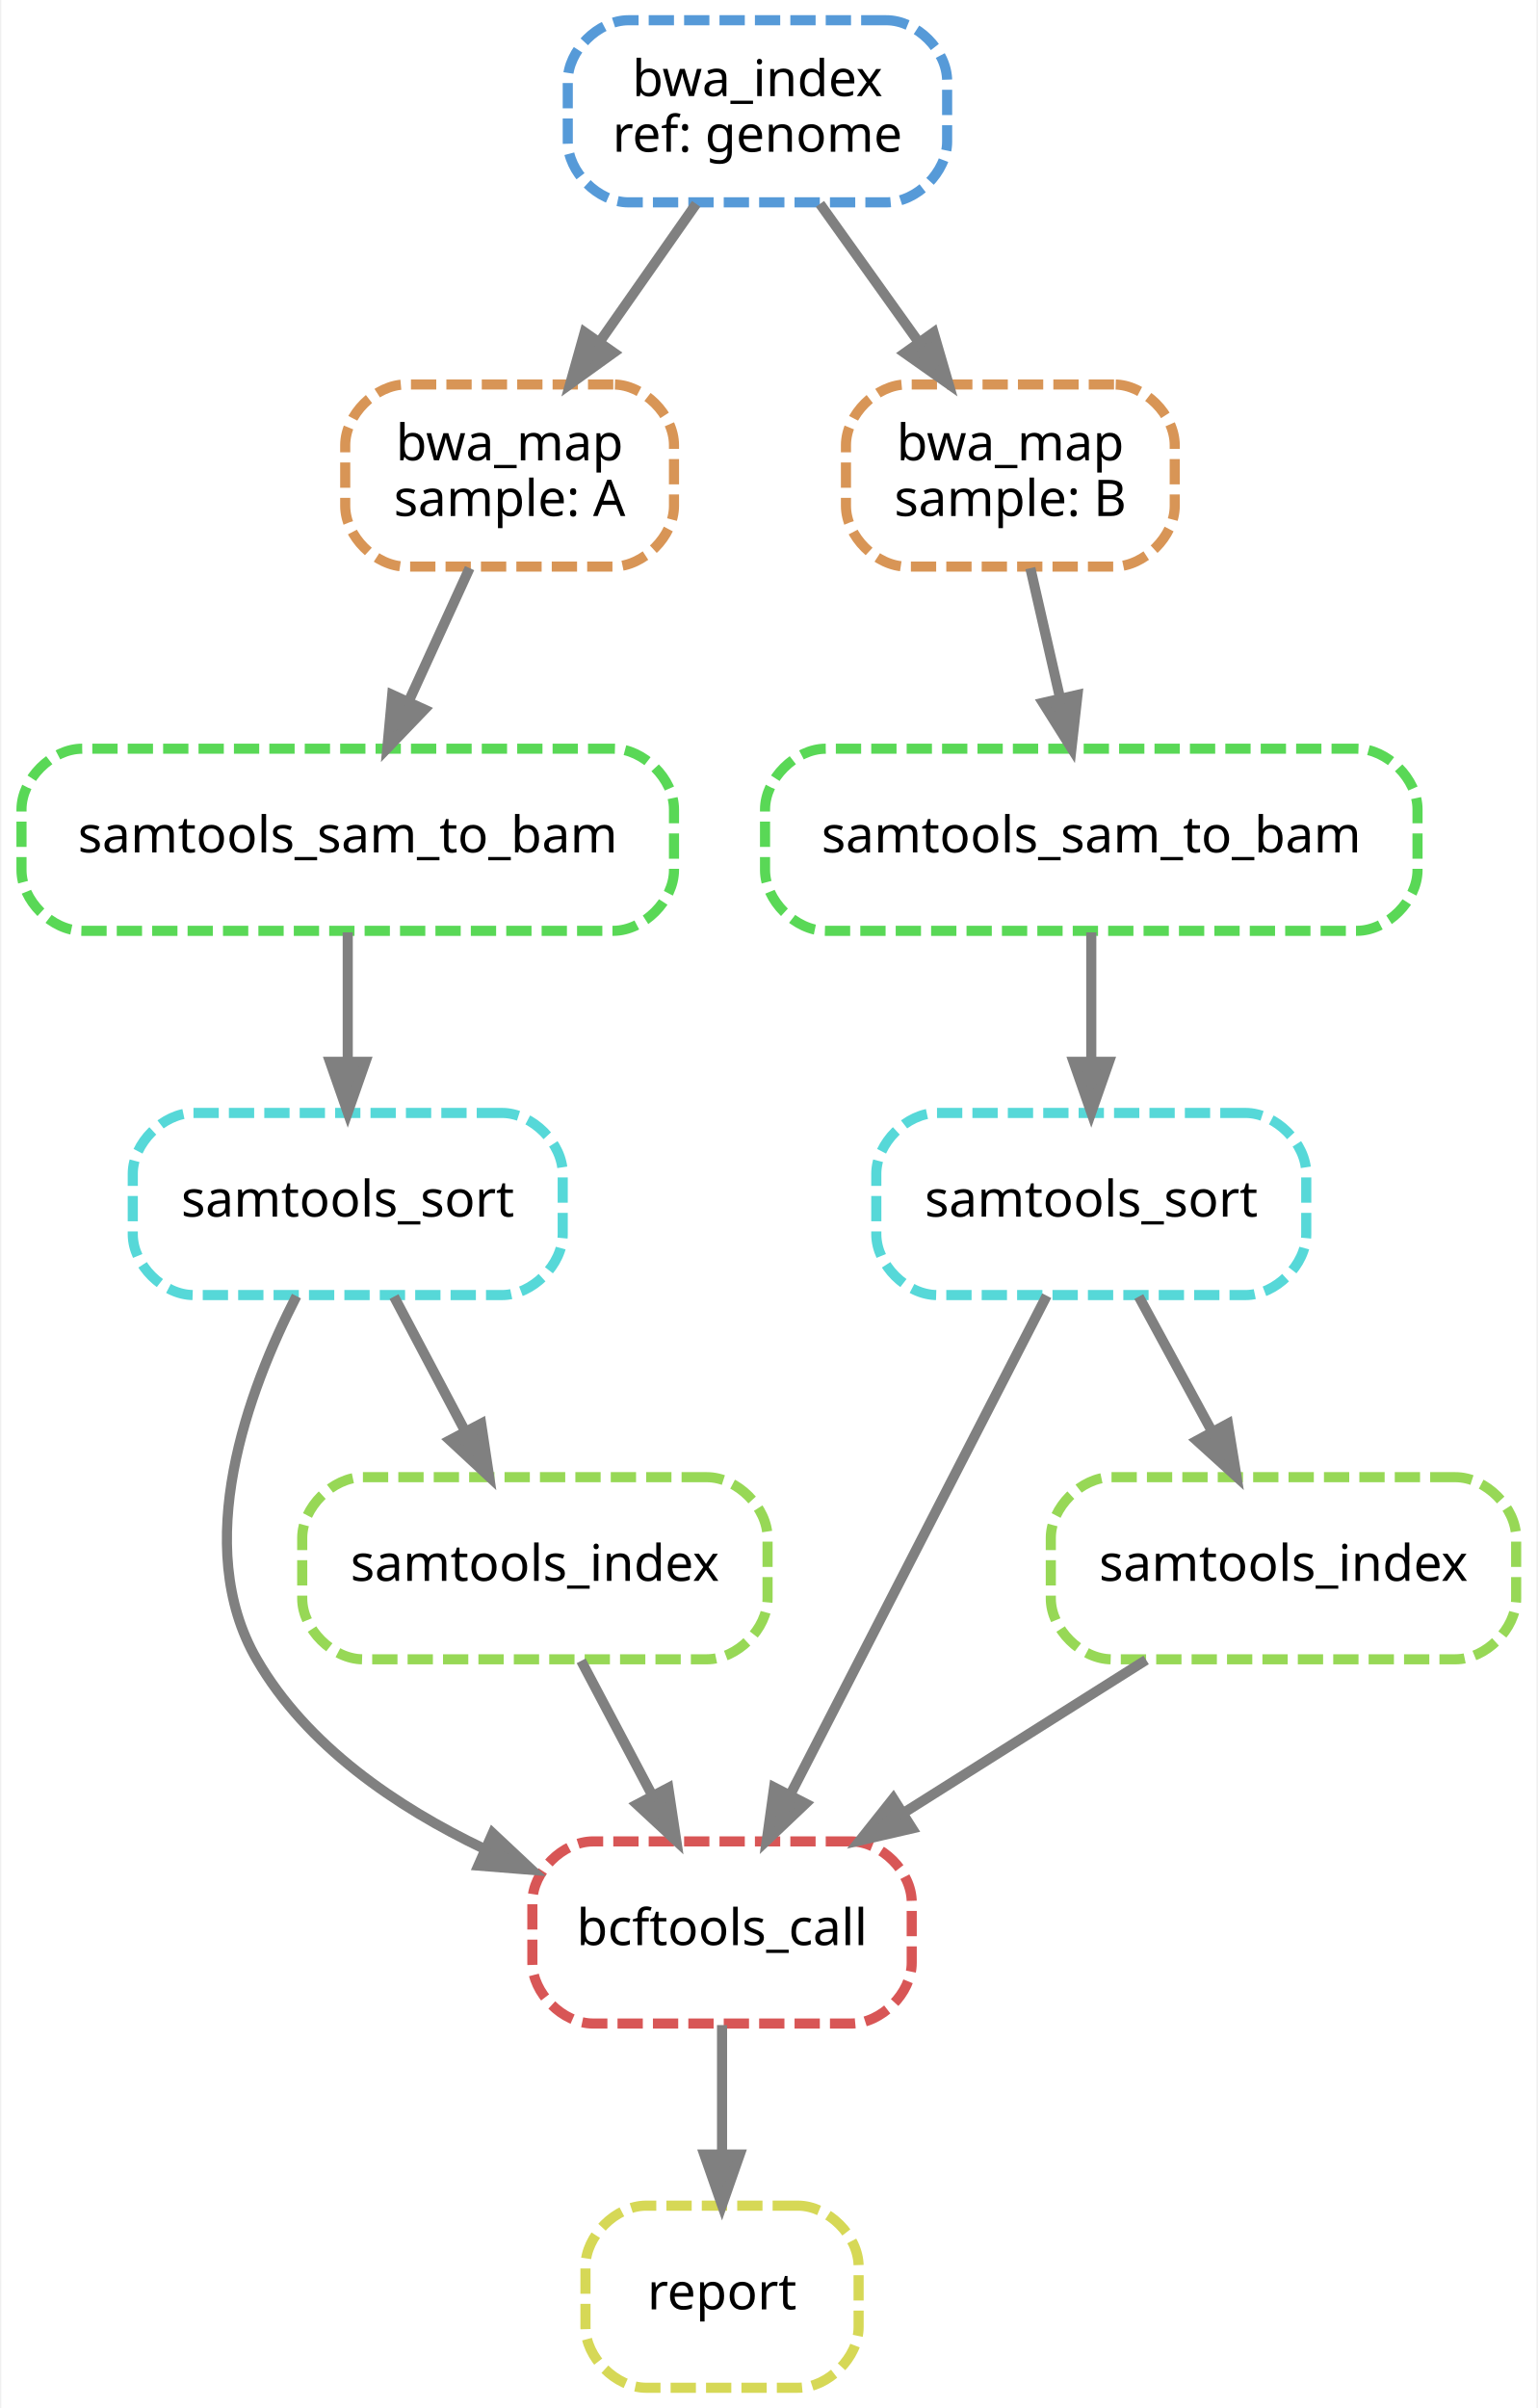
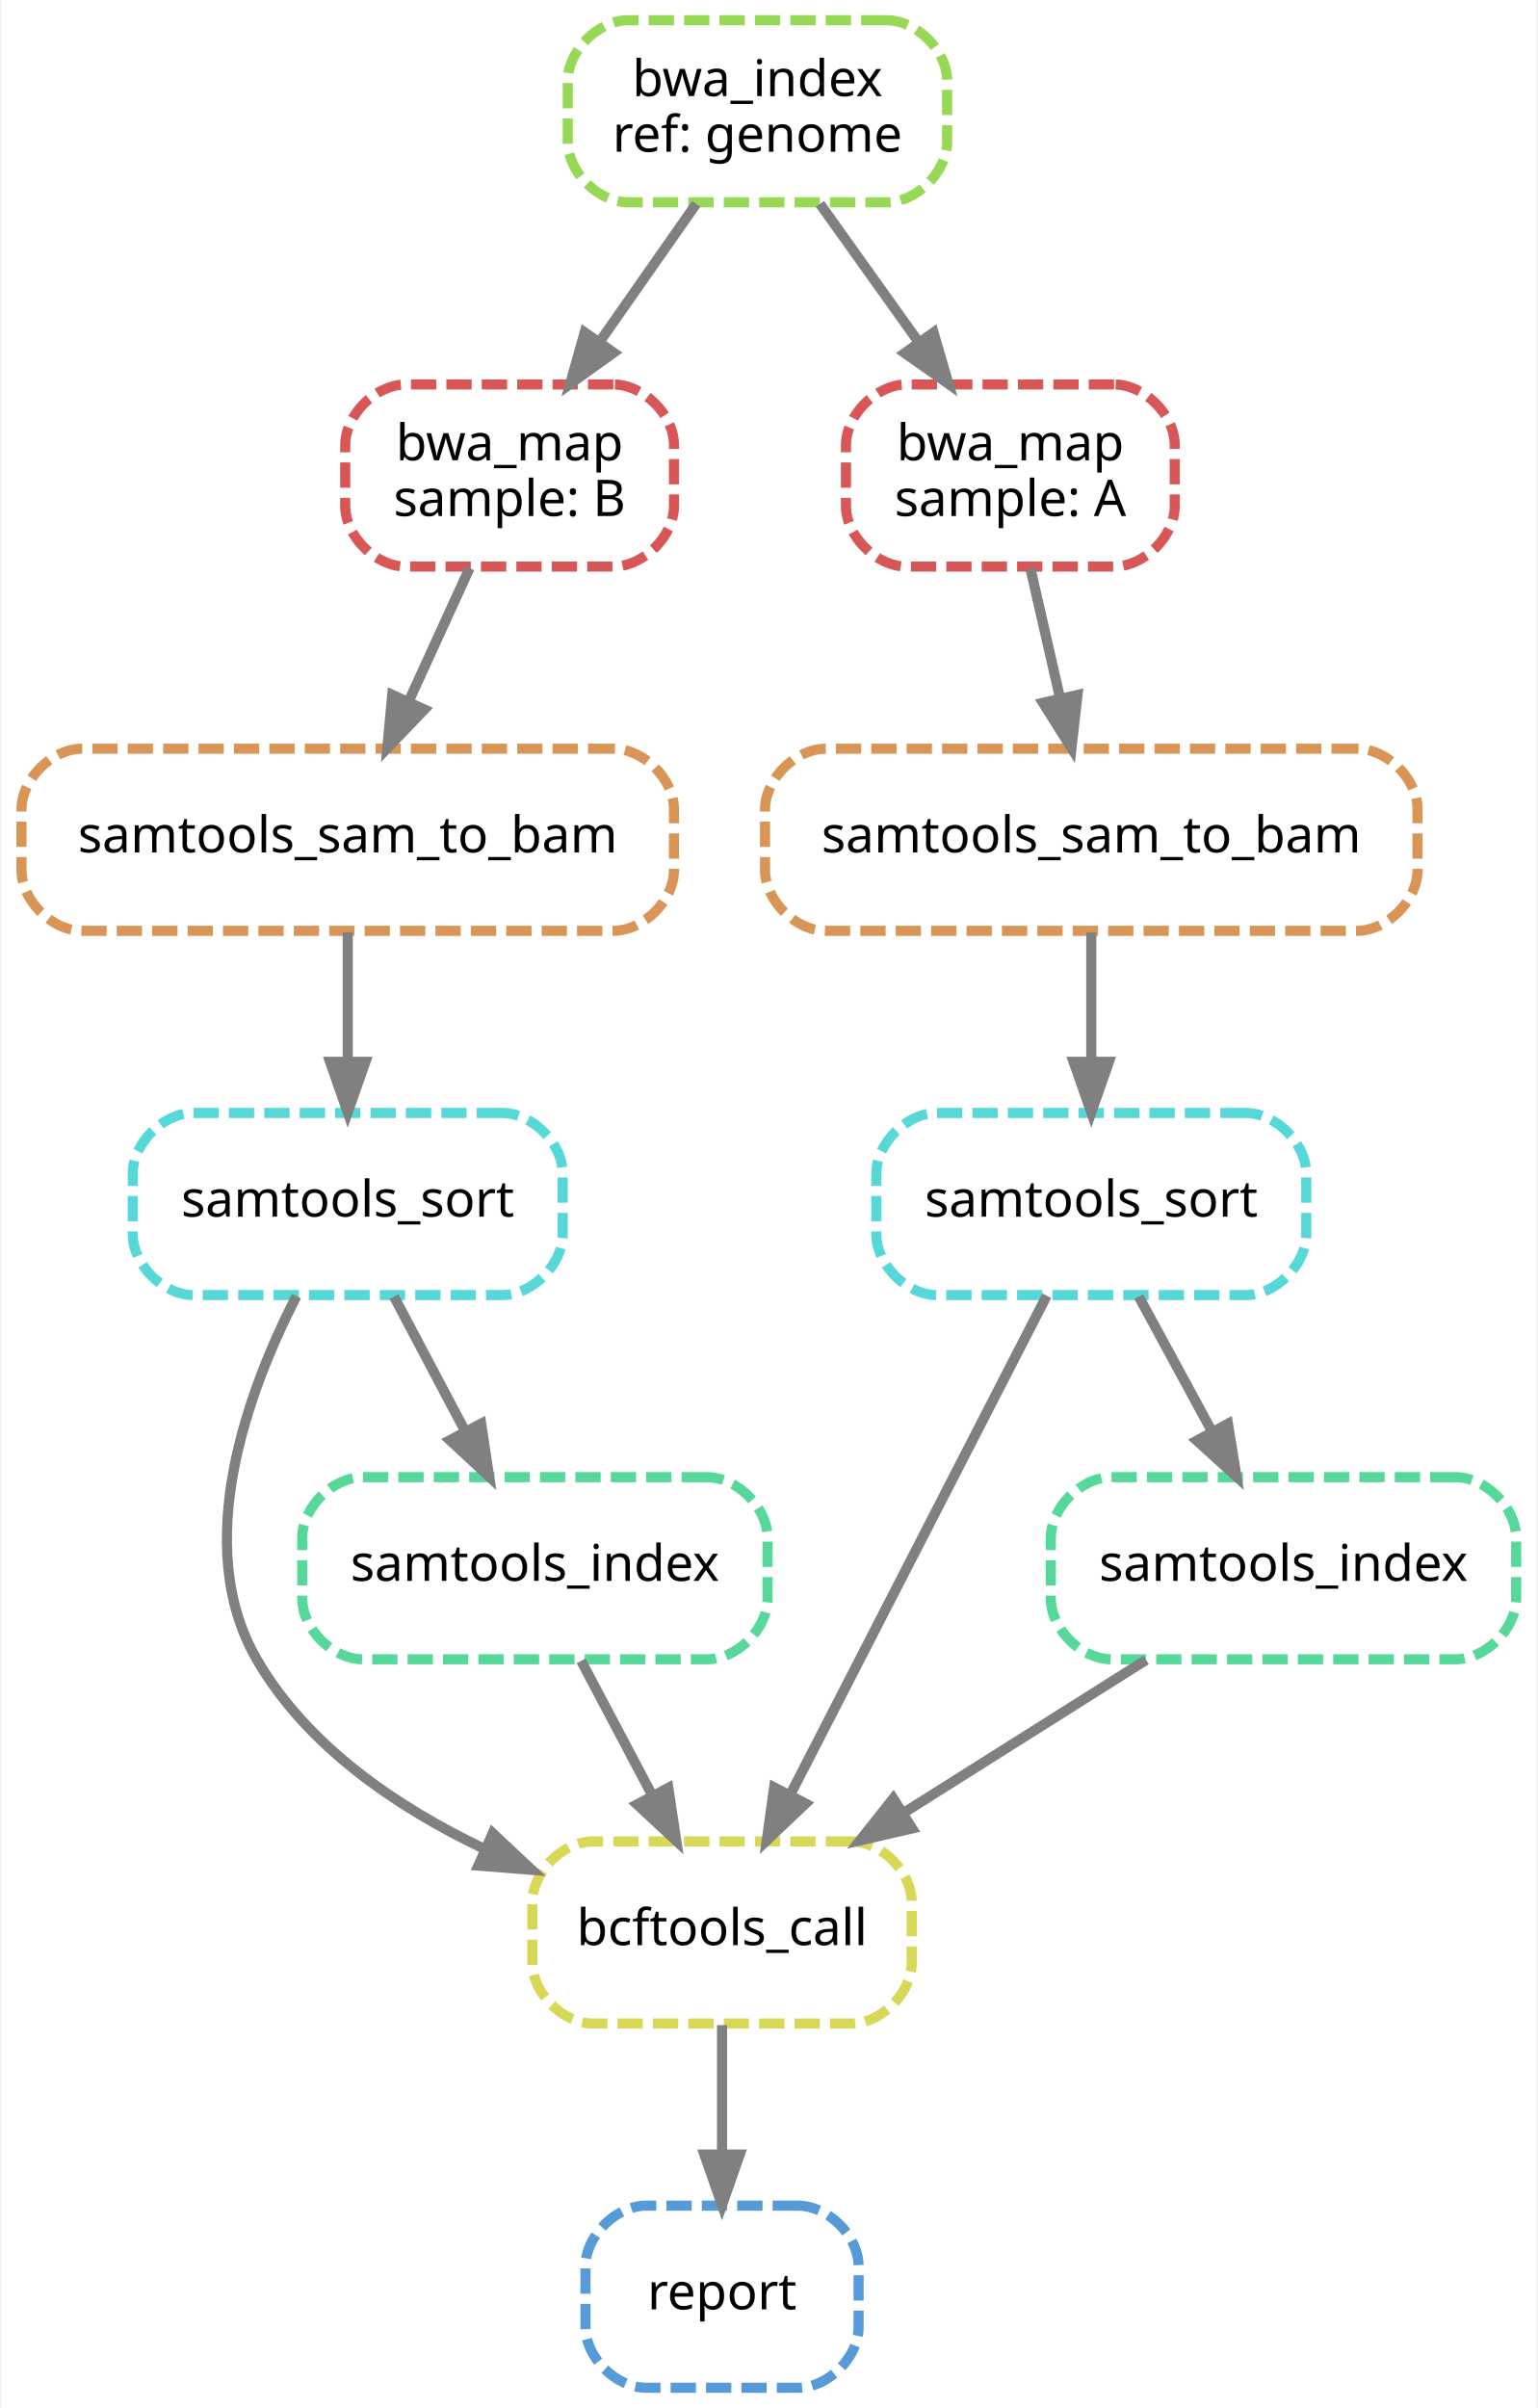
<svg xmlns="http://www.w3.org/2000/svg" width="304pt" height="476pt" viewBox="0.00 0.00 303.50 476.00">
  <g id="graph0" class="graph" transform="scale(1 1) rotate(0) translate(4 472)">
    <polygon fill="white" stroke="none" points="-4,4 -4,-472 299.5,-472 299.5,4 -4,4" />
    <g id="node1" class="node">
-       <path fill="none" stroke="#d6d856" stroke-width="2" stroke-dasharray="5,2" d="M153.5,-36C153.5,-36 123.5,-36 123.5,-36 117.5,-36 111.5,-30 111.5,-24 111.5,-24 111.5,-12 111.5,-12 111.5,-6 117.5,-0 123.5,-0 123.5,-0 153.5,-0 153.5,-0 159.5,-0 165.5,-6 165.5,-12 165.5,-12 165.5,-24 165.5,-24 165.5,-30 159.5,-36 153.5,-36" />
+       <path fill="none" stroke="#569ad8" stroke-width="2" stroke-dasharray="5,2" d="M153.5,-36C153.5,-36 123.5,-36 123.5,-36 117.5,-36 111.5,-30 111.5,-24 111.5,-24 111.5,-12 111.5,-12 111.5,-6 117.5,-0 123.5,-0 123.5,-0 153.5,-0 153.5,-0 159.5,-0 165.5,-6 165.5,-12 165.5,-12 165.5,-24 165.5,-24 165.5,-30 159.5,-36 153.5,-36" />
      <text text-anchor="middle" x="138.5" y="-15.5" font-family="sans" font-size="10.00">report</text>
    </g>
    <g id="node2" class="node">
-       <path fill="none" stroke="#d85656" stroke-width="2" stroke-dasharray="5,2" d="M164,-108C164,-108 113,-108 113,-108 107,-108 101,-102 101,-96 101,-96 101,-84 101,-84 101,-78 107,-72 113,-72 113,-72 164,-72 164,-72 170,-72 176,-78 176,-84 176,-84 176,-96 176,-96 176,-102 170,-108 164,-108" />
+       <path fill="none" stroke="#d6d856" stroke-width="2" stroke-dasharray="5,2" d="M164,-108C164,-108 113,-108 113,-108 107,-108 101,-102 101,-96 101,-96 101,-84 101,-84 101,-78 107,-72 113,-72 113,-72 164,-72 164,-72 170,-72 176,-78 176,-84 176,-84 176,-96 176,-96 176,-102 170,-108 164,-108" />
      <text text-anchor="middle" x="138.5" y="-87.5" font-family="sans" font-size="10.00">bcftools_call</text>
    </g>
    <g id="edge1" class="edge">
      <path fill="none" stroke="grey" stroke-width="2" d="M138.5,-71.697C138.5,-63.983 138.5,-54.712 138.5,-46.112" />
      <polygon fill="grey" stroke="grey" stroke-width="2" points="142,-46.104 138.5,-36.104 135,-46.104 142,-46.104" />
    </g>
    <g id="node3" class="node">
+       <path fill="none" stroke="#56d89a" stroke-width="2" stroke-dasharray="5,2" d="M283.5,-180C283.5,-180 215.5,-180 215.5,-180 209.5,-180 203.5,-174 203.5,-168 203.5,-168 203.5,-156 203.5,-156 203.5,-150 209.5,-144 215.5,-144 215.5,-144 283.5,-144 283.5,-144 289.5,-144 295.5,-150 295.5,-156 295.5,-156 295.5,-168 295.5,-168 295.5,-174 289.5,-180 283.5,-180" />
+       <text text-anchor="middle" x="249.5" y="-159.5" font-family="sans" font-size="10.00">samtools_index</text>
+     </g>
+     <g id="edge2" class="edge">
+       <path fill="none" stroke="grey" stroke-width="2" d="M222.346,-143.876C207.967,-134.808 190.119,-123.552 174.59,-113.759" />
+       <polygon fill="grey" stroke="grey" stroke-width="2" points="176.084,-110.564 165.758,-108.19 172.35,-116.484 176.084,-110.564" />
+     </g>
+     <g id="node4" class="node">
      <path fill="none" stroke="#56d8d8" stroke-width="2" stroke-dasharray="5,2" d="M95,-252C95,-252 34,-252 34,-252 28,-252 22,-246 22,-240 22,-240 22,-228 22,-228 22,-222 28,-216 34,-216 34,-216 95,-216 95,-216 101,-216 107,-222 107,-228 107,-228 107,-240 107,-240 107,-246 101,-252 95,-252" />
      <text text-anchor="middle" x="64.5" y="-231.5" font-family="sans" font-size="10.00">samtools_sort</text>
    </g>
-     <g id="edge2" class="edge">
+     <g id="edge3" class="edge">
      <path fill="none" stroke="grey" stroke-width="2" d="M54.36,-215.794C44.724,-196.983 33.484,-166.52 46.5,-144 56.384,-126.899 74.113,-114.828 91.387,-106.573" />
      <polygon fill="grey" stroke="grey" stroke-width="2" points="93.156,-109.618 100.885,-102.371 90.324,-103.216 93.156,-109.618" />
    </g>
    <g id="node5" class="node">
-       <path fill="none" stroke="#97d856" stroke-width="2" stroke-dasharray="5,2" d="M135.5,-180C135.5,-180 67.5,-180 67.5,-180 61.5,-180 55.5,-174 55.5,-168 55.5,-168 55.5,-156 55.5,-156 55.5,-150 61.5,-144 67.5,-144 67.5,-144 135.5,-144 135.5,-144 141.5,-144 147.5,-150 147.5,-156 147.5,-156 147.5,-168 147.5,-168 147.5,-174 141.5,-180 135.5,-180" />
+       <path fill="none" stroke="#56d89a" stroke-width="2" stroke-dasharray="5,2" d="M135.5,-180C135.5,-180 67.5,-180 67.5,-180 61.5,-180 55.5,-174 55.5,-168 55.5,-168 55.5,-156 55.5,-156 55.5,-150 61.5,-144 67.5,-144 67.5,-144 135.5,-144 135.5,-144 141.5,-144 147.5,-150 147.5,-156 147.5,-156 147.5,-168 147.5,-168 147.5,-174 141.5,-180 135.5,-180" />
      <text text-anchor="middle" x="101.5" y="-159.5" font-family="sans" font-size="10.00">samtools_index</text>
    </g>
    <g id="edge8" class="edge">
      <path fill="none" stroke="grey" stroke-width="2" d="M73.646,-215.697C77.903,-207.644 83.056,-197.894 87.766,-188.982" />
      <polygon fill="grey" stroke="grey" stroke-width="2" points="90.88,-190.581 92.459,-180.104 84.692,-187.31 90.88,-190.581" />
    </g>
-     <g id="node4" class="node">
-       <path fill="none" stroke="#56d8d8" stroke-width="2" stroke-dasharray="5,2" d="M242,-252C242,-252 181,-252 181,-252 175,-252 169,-246 169,-240 169,-240 169,-228 169,-228 169,-222 175,-216 181,-216 181,-216 242,-216 242,-216 248,-216 254,-222 254,-228 254,-228 254,-240 254,-240 254,-246 248,-252 242,-252" />
-       <text text-anchor="middle" x="211.5" y="-231.5" font-family="sans" font-size="10.00">samtools_sort</text>
-     </g>
-     <g id="edge3" class="edge">
-       <path fill="none" stroke="grey" stroke-width="2" d="M202.694,-215.871C190.089,-191.35 166.791,-146.032 151.999,-117.259" />
-       <polygon fill="grey" stroke="grey" stroke-width="2" points="155.022,-115.483 147.337,-108.189 148.796,-118.683 155.022,-115.483" />
-     </g>
-     <g id="node6" class="node">
-       <path fill="none" stroke="#97d856" stroke-width="2" stroke-dasharray="5,2" d="M283.5,-180C283.5,-180 215.5,-180 215.5,-180 209.5,-180 203.5,-174 203.5,-168 203.5,-168 203.5,-156 203.5,-156 203.5,-150 209.5,-144 215.5,-144 215.5,-144 283.5,-144 283.5,-144 289.5,-144 295.5,-150 295.5,-156 295.5,-156 295.5,-168 295.5,-168 295.5,-174 289.5,-180 283.5,-180" />
-       <text text-anchor="middle" x="249.5" y="-159.5" font-family="sans" font-size="10.00">samtools_index</text>
-     </g>
-     <g id="edge9" class="edge">
-       <path fill="none" stroke="grey" stroke-width="2" d="M220.893,-215.697C225.265,-207.644 230.557,-197.894 235.395,-188.982" />
-       <polygon fill="grey" stroke="grey" stroke-width="2" points="238.52,-190.563 240.215,-180.104 232.368,-187.223 238.52,-190.563" />
-     </g>
    <g id="edge4" class="edge">
      <path fill="none" stroke="grey" stroke-width="2" d="M110.646,-143.697C114.903,-135.644 120.056,-125.894 124.766,-116.982" />
      <polygon fill="grey" stroke="grey" stroke-width="2" points="127.88,-118.581 129.459,-108.104 121.692,-115.31 127.88,-118.581" />
    </g>
+     <g id="node6" class="node">
+       <path fill="none" stroke="#56d8d8" stroke-width="2" stroke-dasharray="5,2" d="M242,-252C242,-252 181,-252 181,-252 175,-252 169,-246 169,-240 169,-240 169,-228 169,-228 169,-222 175,-216 181,-216 181,-216 242,-216 242,-216 248,-216 254,-222 254,-228 254,-228 254,-240 254,-240 254,-246 248,-252 242,-252" />
+       <text text-anchor="middle" x="211.5" y="-231.5" font-family="sans" font-size="10.00">samtools_sort</text>
+     </g>
    <g id="edge5" class="edge">
-       <path fill="none" stroke="grey" stroke-width="2" d="M222.346,-143.876C207.967,-134.808 190.119,-123.552 174.59,-113.759" />
-       <polygon fill="grey" stroke="grey" stroke-width="2" points="176.084,-110.564 165.758,-108.19 172.35,-116.484 176.084,-110.564" />
+       <path fill="none" stroke="grey" stroke-width="2" d="M202.694,-215.871C190.089,-191.35 166.791,-146.032 151.999,-117.259" />
+       <polygon fill="grey" stroke="grey" stroke-width="2" points="155.022,-115.483 147.337,-108.189 148.796,-118.683 155.022,-115.483" />
+     </g>
+     <g id="edge6" class="edge">
+       <path fill="none" stroke="grey" stroke-width="2" d="M220.893,-215.697C225.265,-207.644 230.557,-197.894 235.395,-188.982" />
+       <polygon fill="grey" stroke="grey" stroke-width="2" points="238.52,-190.563 240.215,-180.104 232.368,-187.223 238.52,-190.563" />
    </g>
    <g id="node7" class="node">
-       <path fill="none" stroke="#59d856" stroke-width="2" stroke-dasharray="5,2" d="M117,-324C117,-324 12,-324 12,-324 6,-324 0,-318 0,-312 0,-312 0,-300 0,-300 0,-294 6,-288 12,-288 12,-288 117,-288 117,-288 123,-288 129,-294 129,-300 129,-300 129,-312 129,-312 129,-318 123,-324 117,-324" />
+       <path fill="none" stroke="#d89556" stroke-width="2" stroke-dasharray="5,2" d="M117,-324C117,-324 12,-324 12,-324 6,-324 0,-318 0,-312 0,-312 0,-300 0,-300 0,-294 6,-288 12,-288 12,-288 117,-288 117,-288 123,-288 129,-294 129,-300 129,-300 129,-312 129,-312 129,-318 123,-324 117,-324" />
      <text text-anchor="middle" x="64.5" y="-303.5" font-family="sans" font-size="10.00">samtools_sam_to_bam</text>
    </g>
-     <g id="edge6" class="edge">
+     <g id="edge7" class="edge">
      <path fill="none" stroke="grey" stroke-width="2" d="M64.5,-287.697C64.5,-279.983 64.5,-270.712 64.5,-262.112" />
      <polygon fill="grey" stroke="grey" stroke-width="2" points="68,-262.104 64.5,-252.104 61,-262.104 68,-262.104" />
    </g>
    <g id="node8" class="node">
-       <path fill="none" stroke="#59d856" stroke-width="2" stroke-dasharray="5,2" d="M264,-324C264,-324 159,-324 159,-324 153,-324 147,-318 147,-312 147,-312 147,-300 147,-300 147,-294 153,-288 159,-288 159,-288 264,-288 264,-288 270,-288 276,-294 276,-300 276,-300 276,-312 276,-312 276,-318 270,-324 264,-324" />
+       <path fill="none" stroke="#d89556" stroke-width="2" stroke-dasharray="5,2" d="M264,-324C264,-324 159,-324 159,-324 153,-324 147,-318 147,-312 147,-312 147,-300 147,-300 147,-294 153,-288 159,-288 159,-288 264,-288 264,-288 270,-288 276,-294 276,-300 276,-300 276,-312 276,-312 276,-318 270,-324 264,-324" />
      <text text-anchor="middle" x="211.5" y="-303.5" font-family="sans" font-size="10.00">samtools_sam_to_bam</text>
    </g>
-     <g id="edge7" class="edge">
+     <g id="edge9" class="edge">
      <path fill="none" stroke="grey" stroke-width="2" d="M211.5,-287.697C211.5,-279.983 211.5,-270.712 211.5,-262.112" />
      <polygon fill="grey" stroke="grey" stroke-width="2" points="215,-262.104 211.5,-252.104 208,-262.104 215,-262.104" />
    </g>
    <g id="node9" class="node">
-       <path fill="none" stroke="#d89556" stroke-width="2" stroke-dasharray="5,2" d="M117,-396C117,-396 76,-396 76,-396 70,-396 64,-390 64,-384 64,-384 64,-372 64,-372 64,-366 70,-360 76,-360 76,-360 117,-360 117,-360 123,-360 129,-366 129,-372 129,-372 129,-384 129,-384 129,-390 123,-396 117,-396" />
+       <path fill="none" stroke="#d85656" stroke-width="2" stroke-dasharray="5,2" d="M117,-396C117,-396 76,-396 76,-396 70,-396 64,-390 64,-384 64,-384 64,-372 64,-372 64,-366 70,-360 76,-360 76,-360 117,-360 117,-360 123,-360 129,-366 129,-372 129,-372 129,-384 129,-384 129,-390 123,-396 117,-396" />
      <text text-anchor="middle" x="96.5" y="-381" font-family="sans" font-size="10.00">bwa_map</text>
-       <text text-anchor="middle" x="96.5" y="-370" font-family="sans" font-size="10.00">sample: A</text>
+       <text text-anchor="middle" x="96.5" y="-370" font-family="sans" font-size="10.00">sample: B</text>
    </g>
    <g id="edge10" class="edge">
      <path fill="none" stroke="grey" stroke-width="2" d="M88.59,-359.697C84.947,-351.728 80.546,-342.1 76.507,-333.264" />
      <polygon fill="grey" stroke="grey" stroke-width="2" points="79.66,-331.744 72.319,-324.104 73.294,-334.654 79.66,-331.744" />
    </g>
    <g id="node10" class="node">
-       <path fill="none" stroke="#d89556" stroke-width="2" stroke-dasharray="5,2" d="M216,-396C216,-396 175,-396 175,-396 169,-396 163,-390 163,-384 163,-384 163,-372 163,-372 163,-366 169,-360 175,-360 175,-360 216,-360 216,-360 222,-360 228,-366 228,-372 228,-372 228,-384 228,-384 228,-390 222,-396 216,-396" />
+       <path fill="none" stroke="#d85656" stroke-width="2" stroke-dasharray="5,2" d="M216,-396C216,-396 175,-396 175,-396 169,-396 163,-390 163,-384 163,-384 163,-372 163,-372 163,-366 169,-360 175,-360 175,-360 216,-360 216,-360 222,-360 228,-366 228,-372 228,-372 228,-384 228,-384 228,-390 222,-396 216,-396" />
      <text text-anchor="middle" x="195.5" y="-381" font-family="sans" font-size="10.00">bwa_map</text>
-       <text text-anchor="middle" x="195.5" y="-370" font-family="sans" font-size="10.00">sample: B</text>
+       <text text-anchor="middle" x="195.5" y="-370" font-family="sans" font-size="10.00">sample: A</text>
    </g>
    <g id="edge11" class="edge">
      <path fill="none" stroke="grey" stroke-width="2" d="M199.455,-359.697C201.218,-351.983 203.337,-342.712 205.303,-334.112" />
      <polygon fill="grey" stroke="grey" stroke-width="2" points="208.774,-334.633 207.59,-324.104 201.95,-333.073 208.774,-334.633" />
    </g>
    <g id="node11" class="node">
-       <path fill="none" stroke="#569ad8" stroke-width="2" stroke-dasharray="5,2" d="M171,-468C171,-468 120,-468 120,-468 114,-468 108,-462 108,-456 108,-456 108,-444 108,-444 108,-438 114,-432 120,-432 120,-432 171,-432 171,-432 177,-432 183,-438 183,-444 183,-444 183,-456 183,-456 183,-462 177,-468 171,-468" />
+       <path fill="none" stroke="#97d856" stroke-width="2" stroke-dasharray="5,2" d="M171,-468C171,-468 120,-468 120,-468 114,-468 108,-462 108,-456 108,-456 108,-444 108,-444 108,-438 114,-432 120,-432 120,-432 171,-432 171,-432 177,-432 183,-438 183,-444 183,-444 183,-456 183,-456 183,-462 177,-468 171,-468" />
      <text text-anchor="middle" x="145.5" y="-453" font-family="sans" font-size="10.00">bwa_index</text>
      <text text-anchor="middle" x="145.5" y="-442" font-family="sans" font-size="10.00">ref: genome</text>
    </g>
    <g id="edge12" class="edge">
      <path fill="none" stroke="grey" stroke-width="2" d="M133.388,-431.697C127.632,-423.474 120.638,-413.483 114.294,-404.421" />
      <polygon fill="grey" stroke="grey" stroke-width="2" points="117.075,-402.29 108.473,-396.104 111.34,-406.304 117.075,-402.29" />
    </g>
    <g id="edge13" class="edge">
      <path fill="none" stroke="grey" stroke-width="2" d="M157.86,-431.697C163.733,-423.474 170.869,-413.483 177.342,-404.421" />
      <polygon fill="grey" stroke="grey" stroke-width="2" points="180.318,-406.276 183.283,-396.104 174.622,-402.207 180.318,-406.276" />
    </g>
  </g>
</svg>
